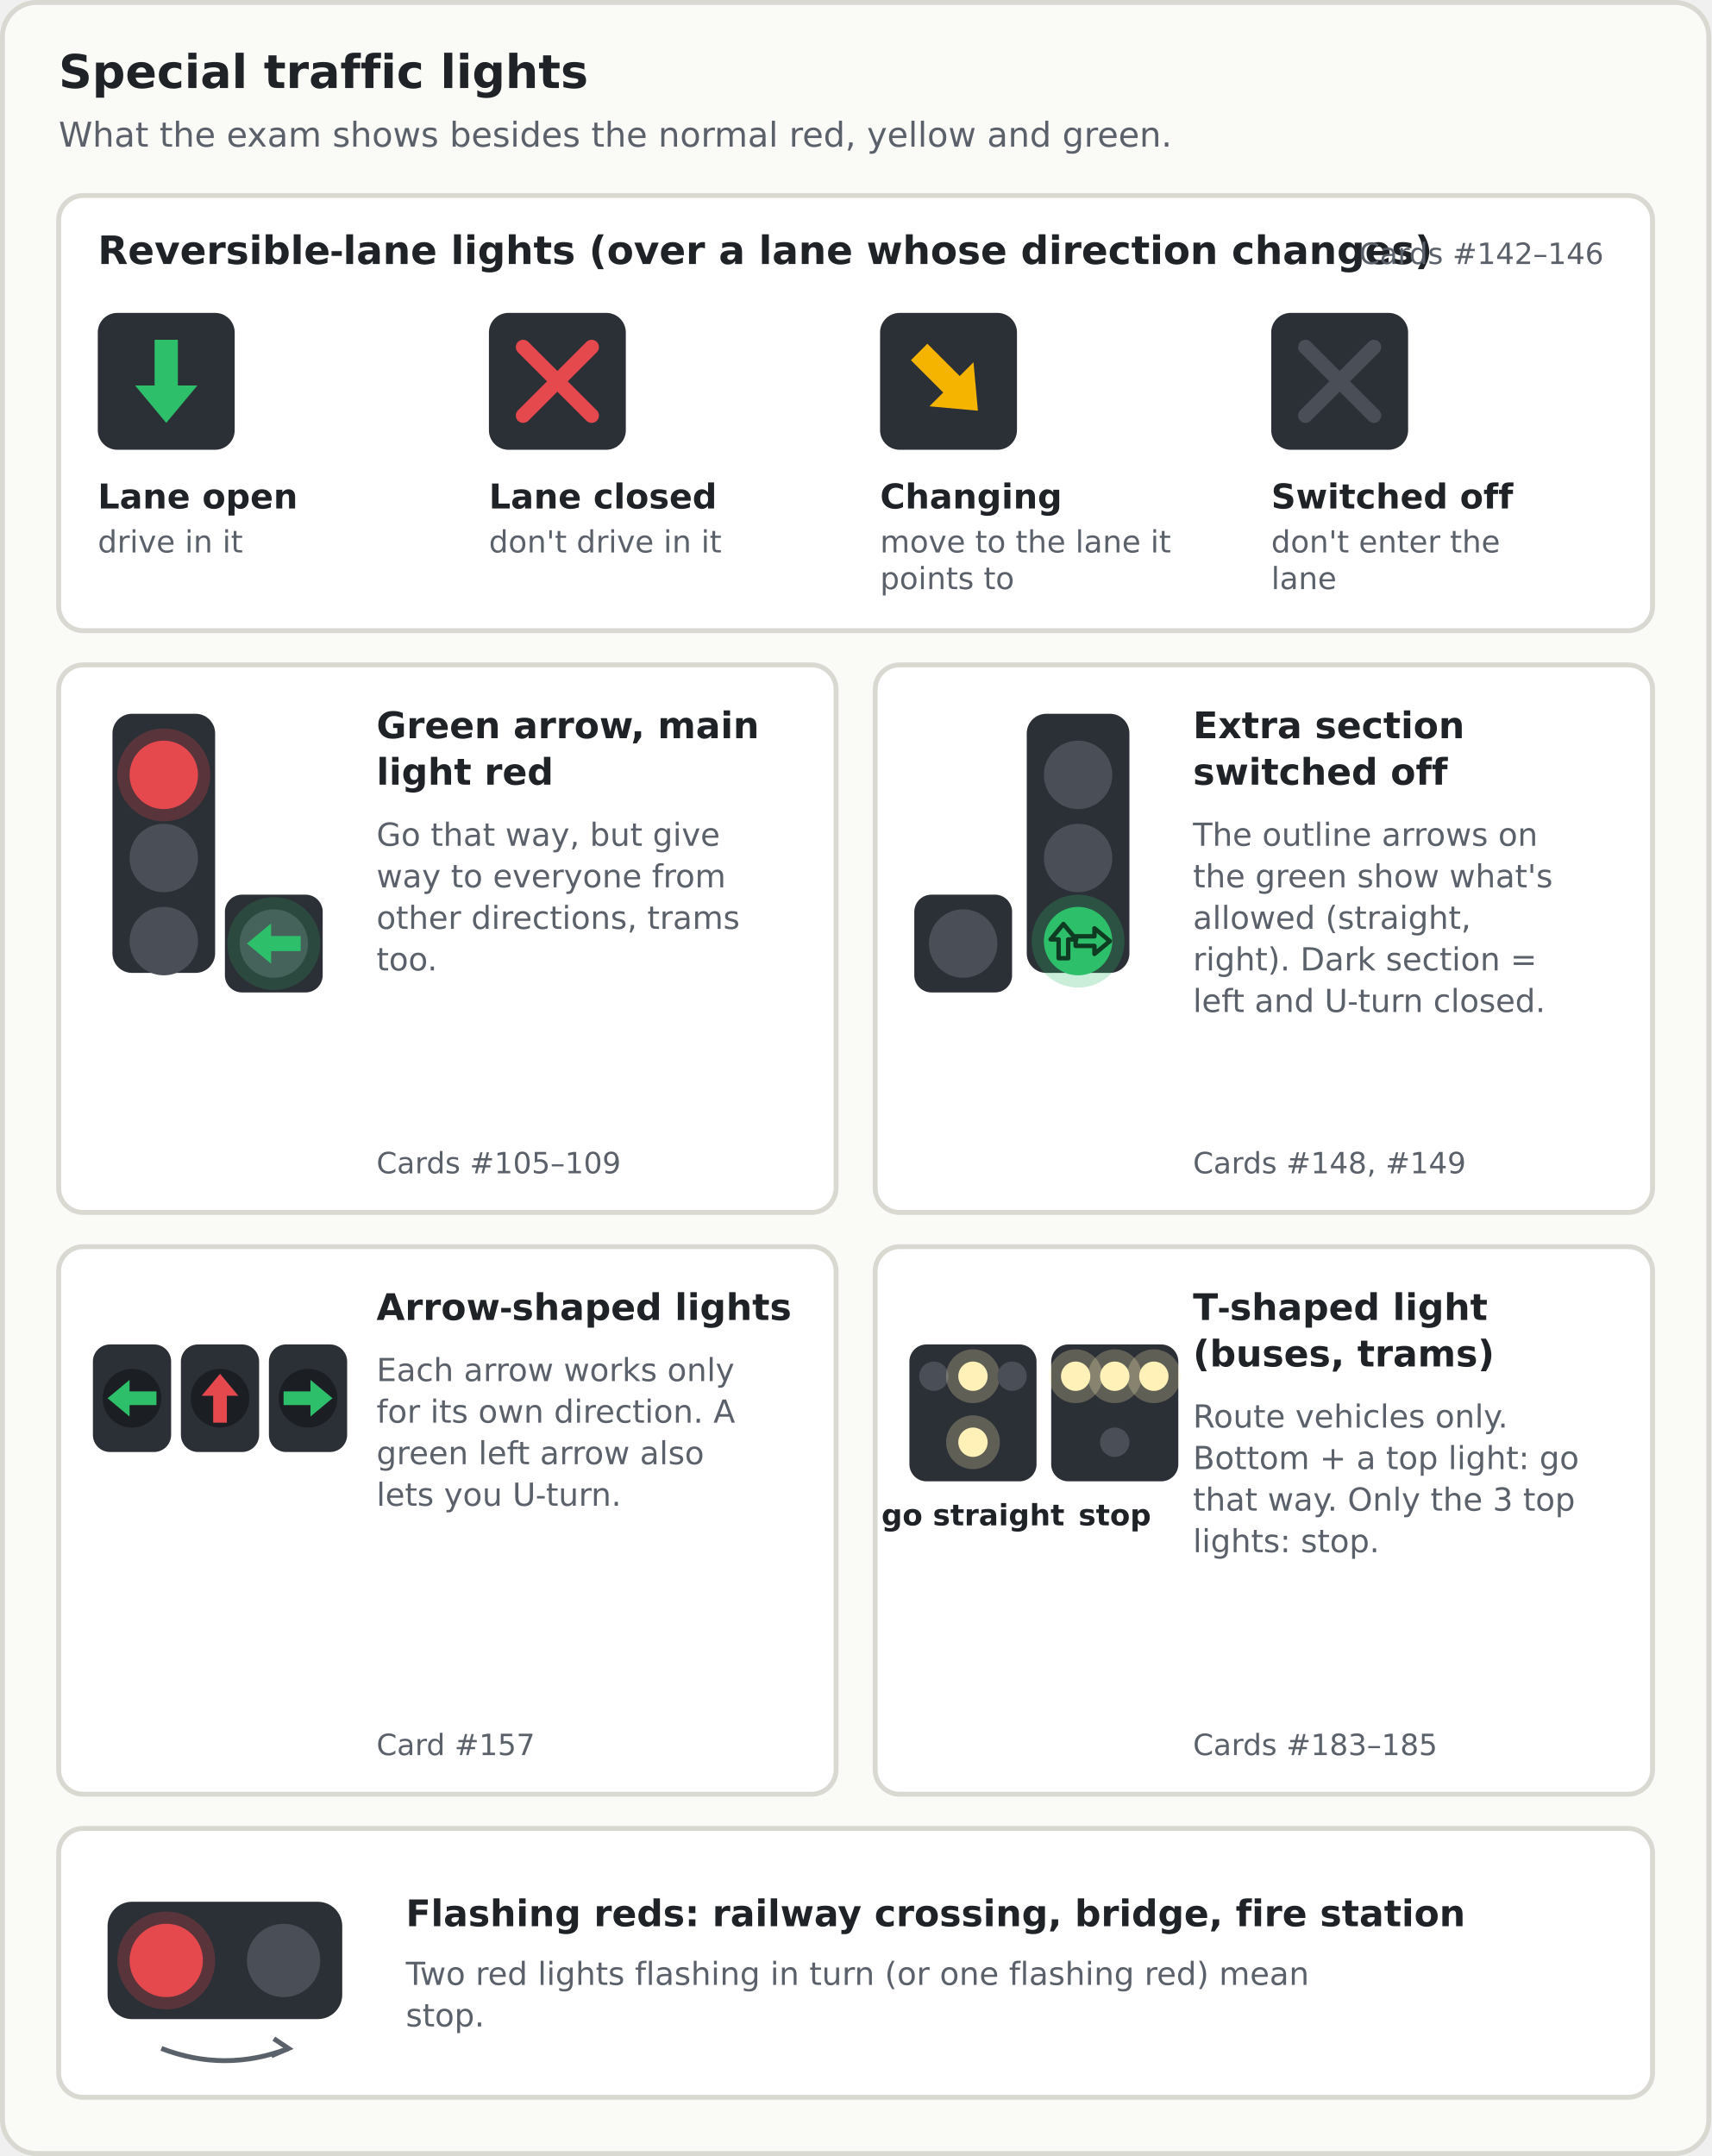
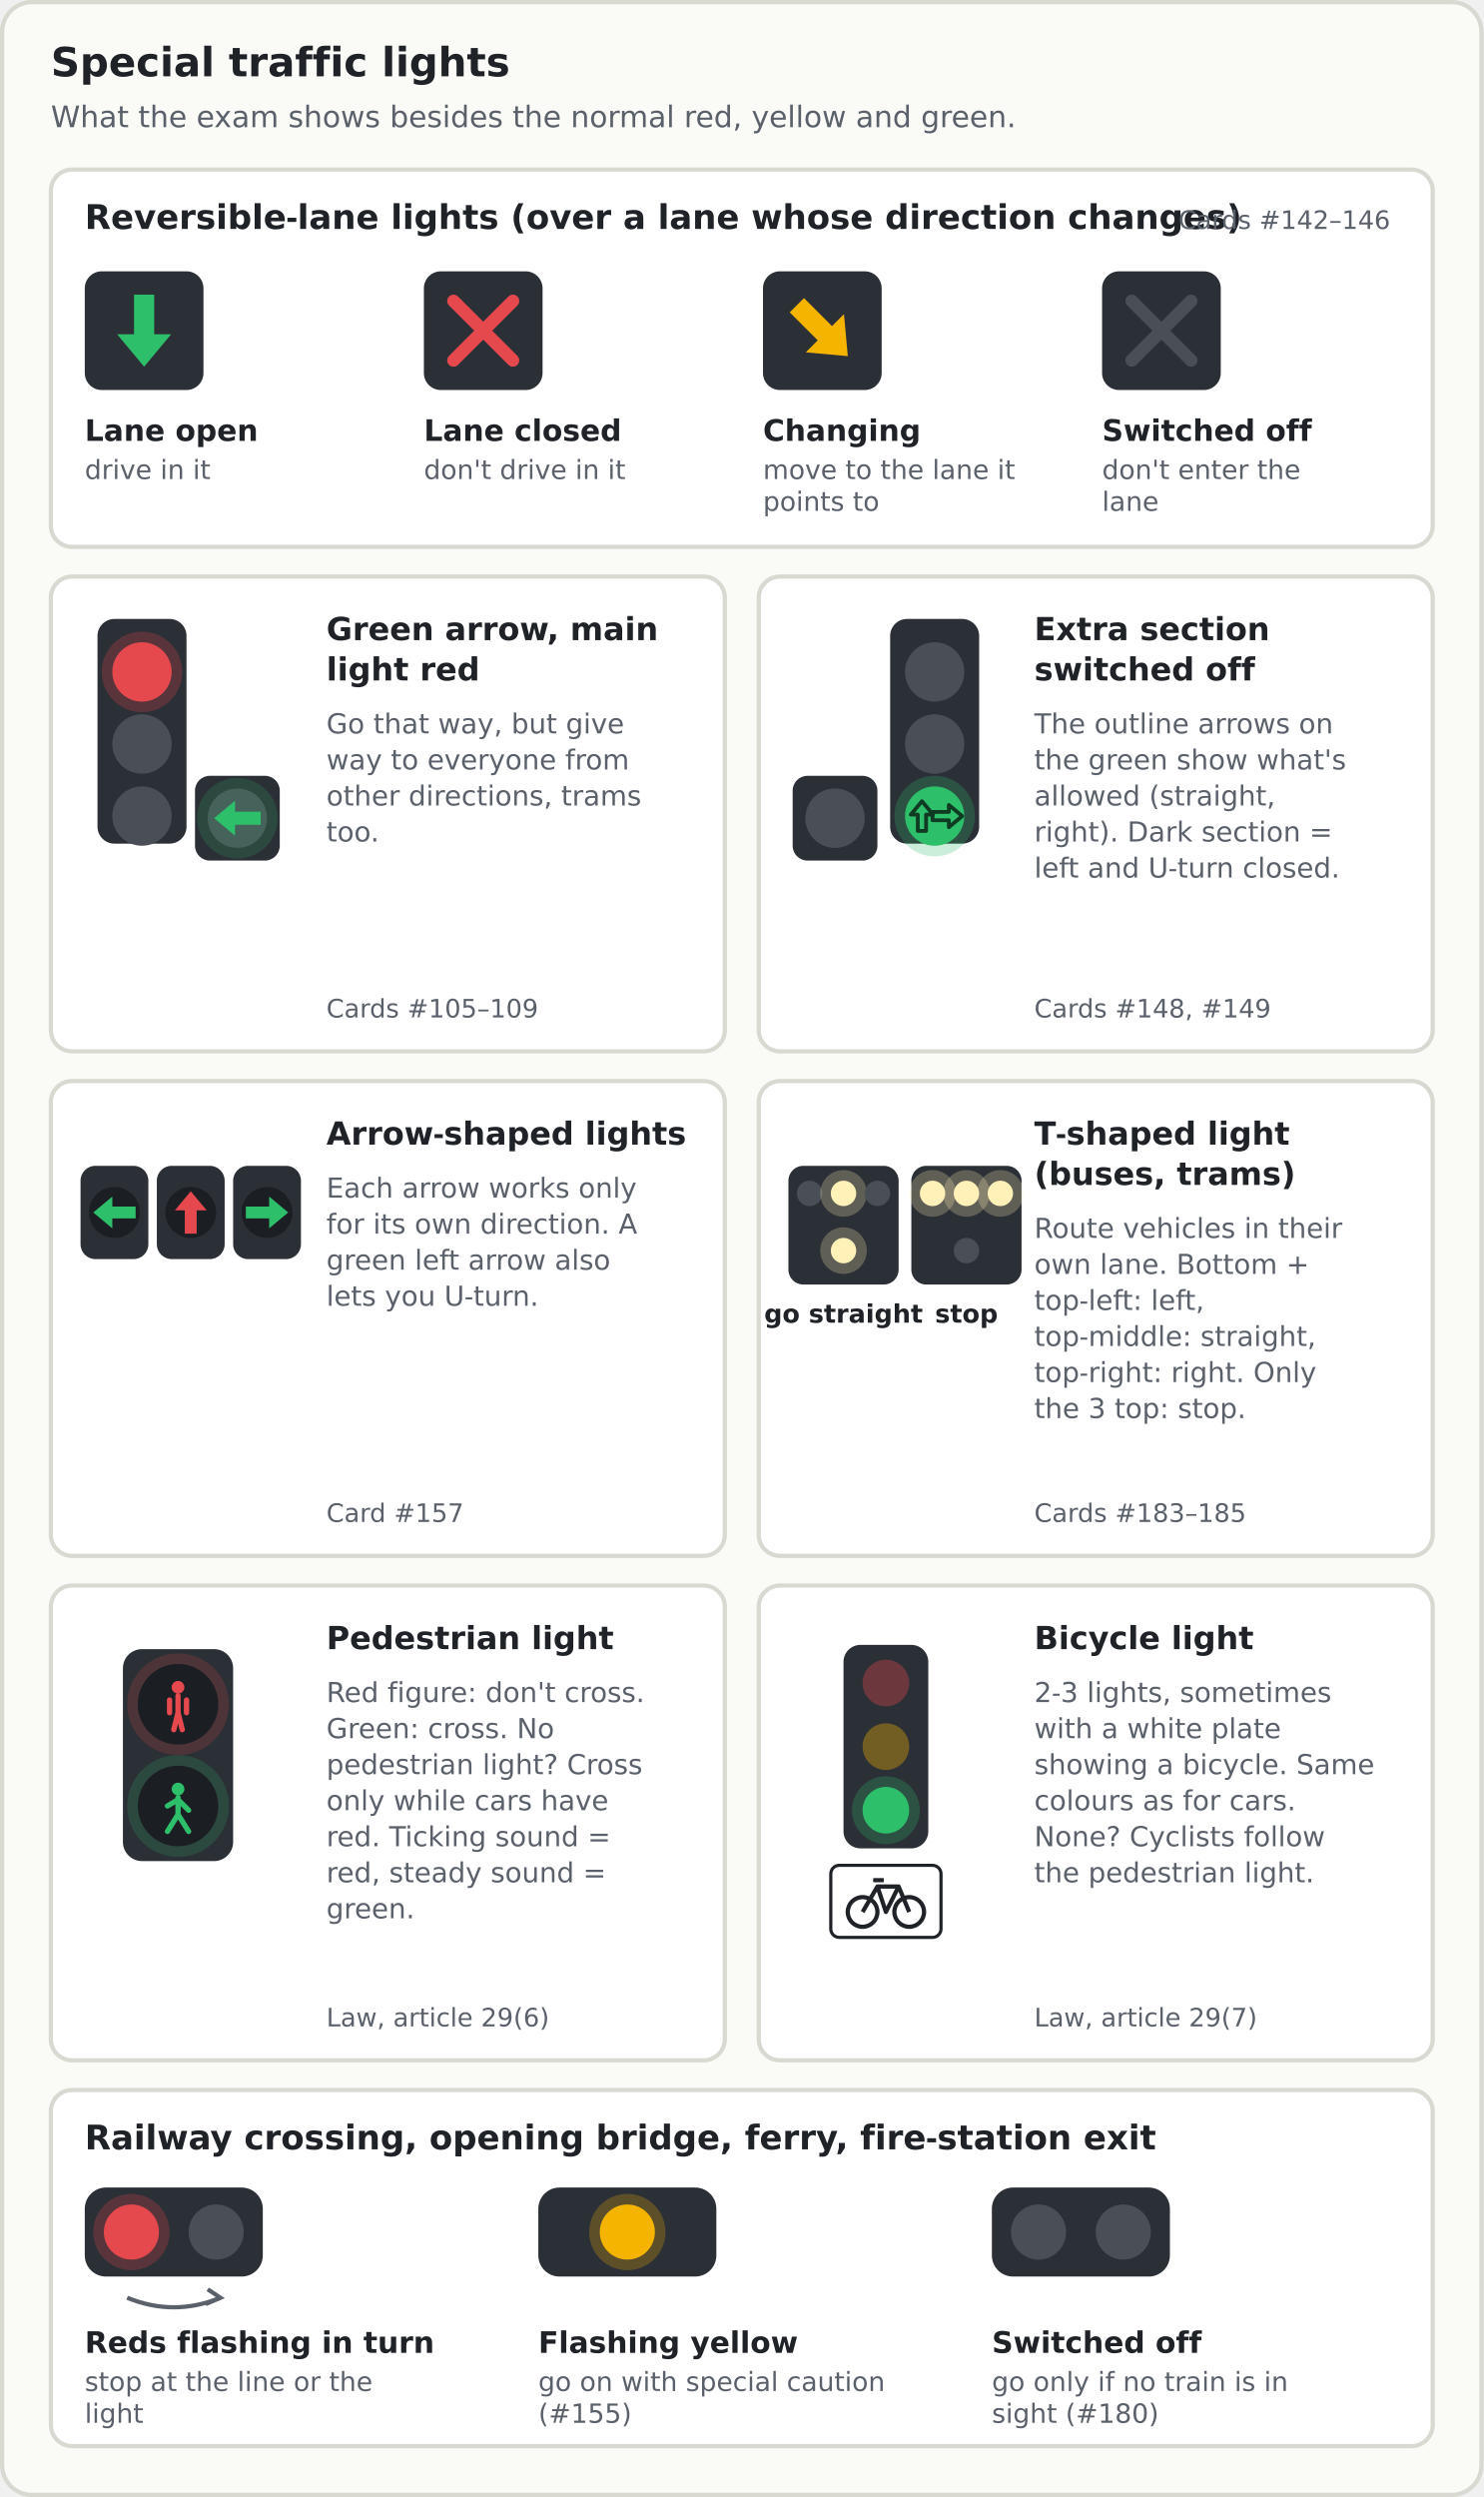
- <svg xmlns="http://www.w3.org/2000/svg" width="700" height="882" viewBox="0 0 700 882" font-family="Segoe UI, Sylfaen, Noto Sans Georgian, DejaVu Sans, sans-serif">
-   <rect x="1" y="1" width="698" height="880" rx="14" fill="#FAFAF7" stroke="#D9D9D2" stroke-width="2" />
+ <svg xmlns="http://www.w3.org/2000/svg" width="700" height="1178" viewBox="0 0 700 1178" font-family="Segoe UI, Sylfaen, Noto Sans Georgian, DejaVu Sans, sans-serif">
+   <rect x="1" y="1" width="698" height="1176" rx="14" fill="#FAFAF7" stroke="#D9D9D2" stroke-width="2" />
  <text x="24" y="36" font-size="19" font-weight="bold" text-anchor="start" fill="#1F2328">Special traffic lights</text>
  <text x="24" y="60" font-size="14" font-weight="normal" text-anchor="start" fill="#5B616B">What the exam shows besides the normal red, yellow and green.</text>
  <rect x="24" y="80" width="652" height="178" rx="10" fill="#fff" stroke="#D9D9D2" stroke-width="2" />
  <text x="40" y="108" font-size="16" font-weight="bold" text-anchor="start" fill="#1F2328">Reversible-lane lights (over a lane whose direction changes)</text>
  <rect x="40" y="128" width="56" height="56" rx="8" fill="#2B2F36" />
  <polygon points="0,-17 12.75,-1.7 4.76,-1.7 4.76,17 -4.76,17 -4.76,-1.7 -12.75,-1.7" fill="#2EBF6B" stroke-linejoin="round" transform="translate(68.0,156.0) rotate(180)" />
  <text x="40" y="208" font-size="14" font-weight="bold" text-anchor="start" fill="#1F2328">Lane open</text>
  <text x="40" y="226" font-size="12.5" font-weight="normal" text-anchor="start" fill="#5B616B">drive in it</text>
  <rect x="200" y="128" width="56" height="56" rx="8" fill="#2B2F36" />
  <line x1="214.0" y1="170.0" x2="242.0" y2="142.0" stroke="#E5484D" stroke-width="6" stroke-linecap="round" />
  <line x1="214.0" y1="142.0" x2="242.0" y2="170.0" stroke="#E5484D" stroke-width="6" stroke-linecap="round" />
  <text x="200" y="208" font-size="14" font-weight="bold" text-anchor="start" fill="#1F2328">Lane closed</text>
  <text x="200" y="226" font-size="12.5" font-weight="normal" text-anchor="start" fill="#5B616B">don't drive in it</text>
  <rect x="360" y="128" width="56" height="56" rx="8" fill="#2B2F36" />
  <polygon points="0,-17 12.75,-1.7 4.76,-1.7 4.76,17 -4.76,17 -4.76,-1.7 -12.75,-1.7" fill="#F5B400" stroke-linejoin="round" transform="translate(388.0,156.0) rotate(135)" />
  <text x="360" y="208" font-size="14" font-weight="bold" text-anchor="start" fill="#1F2328">Changing</text>
  <text x="360" y="226" font-size="12.5" font-weight="normal" text-anchor="start" fill="#5B616B">move to the lane it</text>
  <text x="360" y="241" font-size="12.5" font-weight="normal" text-anchor="start" fill="#5B616B">points to</text>
  <rect x="520" y="128" width="56" height="56" rx="8" fill="#2B2F36" />
  <line x1="534.0" y1="170.0" x2="562.0" y2="142.0" stroke="#4A4F57" stroke-width="6" stroke-linecap="round" />
  <line x1="534.0" y1="142.0" x2="562.0" y2="170.0" stroke="#4A4F57" stroke-width="6" stroke-linecap="round" />
  <text x="520" y="208" font-size="14" font-weight="bold" text-anchor="start" fill="#1F2328">Switched off</text>
  <text x="520" y="226" font-size="12.5" font-weight="normal" text-anchor="start" fill="#5B616B">don't enter the</text>
  <text x="520" y="241" font-size="12.5" font-weight="normal" text-anchor="start" fill="#5B616B">lane</text>
  <text x="556" y="108" font-size="12" font-weight="normal" text-anchor="start" fill="#5B616B">Cards #142–146</text>
  <rect x="24" y="272" width="318" height="224" rx="10" fill="#fff" stroke="#D9D9D2" stroke-width="2" />
  <rect x="46" y="292" width="42" height="106" rx="8" fill="#2B2F36" />
  <circle cx="67.0" cy="317" r="19" fill="#E5484D" fill-opacity="0.25" />
  <circle cx="67.0" cy="317" r="14" fill="#E5484D" />
  <circle cx="67.0" cy="351" r="14" fill="#4A4F57" />
  <circle cx="67.0" cy="385" r="14" fill="#4A4F57" />
  <rect x="92" y="366" width="40" height="40" rx="7" fill="#2B2F36" />
  <circle cx="112.0" cy="386.0" r="14" fill="#4A4F57" />
  <circle cx="112.0" cy="386.0" r="19" fill="#2EBF6B" fill-opacity="0.18" />
  <polygon points="0,-11 8.25,-1.1 3.08,-1.1 3.08,11 -3.08,11 -3.08,-1.1 -8.25,-1.1" fill="#2EBF6B" stroke-linejoin="round" transform="translate(112.0,386.0) rotate(270)" />
  <text x="154" y="302" font-size="15" font-weight="bold" text-anchor="start" fill="#1F2328">Green arrow, main</text>
  <text x="154" y="321" font-size="15" font-weight="bold" text-anchor="start" fill="#1F2328">light red</text>
  <text x="154" y="346" font-size="13" font-weight="normal" text-anchor="start" fill="#5B616B">Go that way, but give</text>
  <text x="154" y="363" font-size="13" font-weight="normal" text-anchor="start" fill="#5B616B">way to everyone from</text>
  <text x="154" y="380" font-size="13" font-weight="normal" text-anchor="start" fill="#5B616B">other directions, trams</text>
  <text x="154" y="397" font-size="13" font-weight="normal" text-anchor="start" fill="#5B616B">too.</text>
  <text x="154" y="480" font-size="12" font-weight="normal" text-anchor="start" fill="#5B616B">Cards #105–109</text>
  <rect x="358" y="272" width="318" height="224" rx="10" fill="#fff" stroke="#D9D9D2" stroke-width="2" />
  <rect x="374" y="366" width="40" height="40" rx="7" fill="#2B2F36" />
  <circle cx="394.0" cy="386.0" r="14" fill="#4A4F57" />
  <rect x="420" y="292" width="42" height="106" rx="8" fill="#2B2F36" />
  <circle cx="441.0" cy="317" r="14" fill="#4A4F57" />
  <circle cx="441.0" cy="351" r="14" fill="#4A4F57" />
  <circle cx="441.0" cy="385" r="19" fill="#2EBF6B" fill-opacity="0.25" />
  <circle cx="441.0" cy="385" r="14" fill="#2EBF6B" />
  <polygon points="0,-7 5.25,-0.7 1.96,-0.7 1.96,7 -1.96,7 -1.96,-0.7 -5.25,-0.7" fill="none" stroke="#0E3B22" stroke-width="1.8" stroke-linejoin="round" transform="translate(435.0,385) rotate(0)" />
  <polygon points="0,-7 5.25,-0.7 1.96,-0.7 1.96,7 -1.96,7 -1.96,-0.7 -5.25,-0.7" fill="none" stroke="#0E3B22" stroke-width="1.8" stroke-linejoin="round" transform="translate(447.0,385) rotate(90)" />
  <text x="488" y="302" font-size="15" font-weight="bold" text-anchor="start" fill="#1F2328">Extra section</text>
  <text x="488" y="321" font-size="15" font-weight="bold" text-anchor="start" fill="#1F2328">switched off</text>
  <text x="488" y="346" font-size="13" font-weight="normal" text-anchor="start" fill="#5B616B">The outline arrows on</text>
  <text x="488" y="363" font-size="13" font-weight="normal" text-anchor="start" fill="#5B616B">the green show what's</text>
  <text x="488" y="380" font-size="13" font-weight="normal" text-anchor="start" fill="#5B616B">allowed (straight,</text>
  <text x="488" y="397" font-size="13" font-weight="normal" text-anchor="start" fill="#5B616B">right). Dark section =</text>
  <text x="488" y="414" font-size="13" font-weight="normal" text-anchor="start" fill="#5B616B">left and U-turn closed.</text>
  <text x="488" y="480" font-size="12" font-weight="normal" text-anchor="start" fill="#5B616B">Cards #148, #149</text>
  <rect x="24" y="510" width="318" height="224" rx="10" fill="#fff" stroke="#D9D9D2" stroke-width="2" />
  <rect x="38" y="550" width="32" height="44" rx="7" fill="#2B2F36" />
  <circle cx="54" cy="572" r="12" fill="#1B1E23" />
  <polygon points="0,-10 7.5,-1.0 2.8,-1.0 2.8,10 -2.8,10 -2.8,-1.0 -7.5,-1.0" fill="#2EBF6B" stroke-linejoin="round" transform="translate(54,572) rotate(270)" />
  <rect x="74" y="550" width="32" height="44" rx="7" fill="#2B2F36" />
  <circle cx="90" cy="572" r="12" fill="#1B1E23" />
  <polygon points="0,-10 7.5,-1.0 2.8,-1.0 2.8,10 -2.8,10 -2.8,-1.0 -7.5,-1.0" fill="#E5484D" stroke-linejoin="round" transform="translate(90,572) rotate(0)" />
  <rect x="110" y="550" width="32" height="44" rx="7" fill="#2B2F36" />
  <circle cx="126" cy="572" r="12" fill="#1B1E23" />
  <polygon points="0,-10 7.5,-1.0 2.8,-1.0 2.8,10 -2.8,10 -2.8,-1.0 -7.5,-1.0" fill="#2EBF6B" stroke-linejoin="round" transform="translate(126,572) rotate(90)" />
  <text x="154" y="540" font-size="15" font-weight="bold" text-anchor="start" fill="#1F2328">Arrow-shaped lights</text>
  <text x="154" y="565" font-size="13" font-weight="normal" text-anchor="start" fill="#5B616B">Each arrow works only</text>
  <text x="154" y="582" font-size="13" font-weight="normal" text-anchor="start" fill="#5B616B">for its own direction. A</text>
  <text x="154" y="599" font-size="13" font-weight="normal" text-anchor="start" fill="#5B616B">green left arrow also</text>
  <text x="154" y="616" font-size="13" font-weight="normal" text-anchor="start" fill="#5B616B">lets you U-turn.</text>
  <text x="154" y="718" font-size="12" font-weight="normal" text-anchor="start" fill="#5B616B">Card #157</text>
  <rect x="358" y="510" width="318" height="224" rx="10" fill="#fff" stroke="#D9D9D2" stroke-width="2" />
  <rect x="372" y="550" width="52" height="56" rx="7" fill="#2B2F36" />
  <circle cx="382" cy="563" r="6" fill="#4A4F57" />
  <circle cx="398" cy="563" r="11" fill="#FFF1B8" fill-opacity="0.25" />
  <circle cx="398" cy="563" r="6" fill="#FFF1B8" />
  <circle cx="414" cy="563" r="6" fill="#4A4F57" />
  <circle cx="398" cy="590" r="11" fill="#FFF1B8" fill-opacity="0.25" />
  <circle cx="398" cy="590" r="6" fill="#FFF1B8" />
  <text x="398" y="624" font-size="12" font-weight="bold" text-anchor="middle" fill="#1F2328">go straight</text>
  <rect x="430" y="550" width="52" height="56" rx="7" fill="#2B2F36" />
  <circle cx="440" cy="563" r="11" fill="#FFF1B8" fill-opacity="0.25" />
  <circle cx="440" cy="563" r="6" fill="#FFF1B8" />
  <circle cx="456" cy="563" r="11" fill="#FFF1B8" fill-opacity="0.25" />
  <circle cx="456" cy="563" r="6" fill="#FFF1B8" />
  <circle cx="472" cy="563" r="11" fill="#FFF1B8" fill-opacity="0.25" />
  <circle cx="472" cy="563" r="6" fill="#FFF1B8" />
  <circle cx="456" cy="590" r="6" fill="#4A4F57" />
  <text x="456" y="624" font-size="12" font-weight="bold" text-anchor="middle" fill="#1F2328">stop</text>
  <text x="488" y="540" font-size="15" font-weight="bold" text-anchor="start" fill="#1F2328">T-shaped light</text>
  <text x="488" y="559" font-size="15" font-weight="bold" text-anchor="start" fill="#1F2328">(buses, trams)</text>
-   <text x="488" y="584" font-size="13" font-weight="normal" text-anchor="start" fill="#5B616B">Route vehicles only.</text>
-   <text x="488" y="601" font-size="13" font-weight="normal" text-anchor="start" fill="#5B616B">Bottom + a top light: go</text>
-   <text x="488" y="618" font-size="13" font-weight="normal" text-anchor="start" fill="#5B616B">that way. Only the 3 top</text>
-   <text x="488" y="635" font-size="13" font-weight="normal" text-anchor="start" fill="#5B616B">lights: stop.</text>
+   <text x="488" y="584" font-size="13" font-weight="normal" text-anchor="start" fill="#5B616B">Route vehicles in their</text>
+   <text x="488" y="601" font-size="13" font-weight="normal" text-anchor="start" fill="#5B616B">own lane. Bottom +</text>
+   <text x="488" y="618" font-size="13" font-weight="normal" text-anchor="start" fill="#5B616B">top-left: left,</text>
+   <text x="488" y="635" font-size="13" font-weight="normal" text-anchor="start" fill="#5B616B">top-middle: straight,</text>
+   <text x="488" y="652" font-size="13" font-weight="normal" text-anchor="start" fill="#5B616B">top-right: right. Only</text>
+   <text x="488" y="669" font-size="13" font-weight="normal" text-anchor="start" fill="#5B616B">the 3 top: stop.</text>
  <text x="488" y="718" font-size="12" font-weight="normal" text-anchor="start" fill="#5B616B">Cards #183–185</text>
-   <rect x="24" y="748" width="652" height="110" rx="10" fill="#fff" stroke="#D9D9D2" stroke-width="2" />
-   <rect x="44" y="778" width="96" height="48" rx="10" fill="#2B2F36" />
-   <circle cx="68" cy="802" r="20" fill="#E5484D" fill-opacity="0.25" />
-   <circle cx="68" cy="802" r="15" fill="#E5484D" />
-   <circle cx="116" cy="802" r="15" fill="#4A4F57" />
-   <path d="M66,838 q26,10 52,0" fill="none" stroke="#5B616B" stroke-width="2" />
-   <path d="M112,834 l6,4 l-7,3" fill="none" stroke="#5B616B" stroke-width="2" />
-   <text x="166" y="788" font-size="15" font-weight="bold" text-anchor="start" fill="#1F2328">Flashing reds: railway crossing, bridge, fire station</text>
-   <text x="166" y="812" font-size="13" font-weight="normal" text-anchor="start" fill="#5B616B">Two red lights flashing in turn (or one flashing red) mean</text>
-   <text x="166" y="829" font-size="13" font-weight="normal" text-anchor="start" fill="#5B616B">stop.</text>
+   <rect x="24" y="748" width="318" height="224" rx="10" fill="#fff" stroke="#D9D9D2" stroke-width="2" />
+   <rect x="58" y="778" width="52" height="100" rx="9" fill="#2B2F36" />
+   <circle cx="84" cy="804" r="24" fill="#E5484D" fill-opacity="0.18" />
+   <circle cx="84" cy="804" r="19" fill="#1B1E23" />
+   <circle cx="84" cy="796" r="3" fill="#E5484D" />
+   <path d="M84,800 L84,808 M84,808 L82,816 M84,808 L86,816 M80,802 L80,808 M88,802 L88,808" fill="none" stroke="#E5484D" stroke-width="2.5" stroke-linecap="round" stroke-linejoin="round" />
+   <circle cx="84" cy="852" r="24" fill="#2EBF6B" fill-opacity="0.18" />
+   <circle cx="84" cy="852" r="19" fill="#1B1E23" />
+   <circle cx="84" cy="844" r="3" fill="#2EBF6B" />
+   <path d="M84,848 L84,856 M84,856 L79,864 M84,856 L89,864 M79,852 L84,849 L89,854" fill="none" stroke="#2EBF6B" stroke-width="2.5" stroke-linecap="round" stroke-linejoin="round" />
+   <text x="154" y="778" font-size="15" font-weight="bold" text-anchor="start" fill="#1F2328">Pedestrian light</text>
+   <text x="154" y="803" font-size="13" font-weight="normal" text-anchor="start" fill="#5B616B">Red figure: don't cross.</text>
+   <text x="154" y="820" font-size="13" font-weight="normal" text-anchor="start" fill="#5B616B">Green: cross. No</text>
+   <text x="154" y="837" font-size="13" font-weight="normal" text-anchor="start" fill="#5B616B">pedestrian light? Cross</text>
+   <text x="154" y="854" font-size="13" font-weight="normal" text-anchor="start" fill="#5B616B">only while cars have</text>
+   <text x="154" y="871" font-size="13" font-weight="normal" text-anchor="start" fill="#5B616B">red. Ticking sound =</text>
+   <text x="154" y="888" font-size="13" font-weight="normal" text-anchor="start" fill="#5B616B">red, steady sound =</text>
+   <text x="154" y="905" font-size="13" font-weight="normal" text-anchor="start" fill="#5B616B">green.</text>
+   <text x="154" y="956" font-size="12" font-weight="normal" text-anchor="start" fill="#5B616B">Law, article 29(6)</text>
+   <rect x="358" y="748" width="318" height="224" rx="10" fill="#fff" stroke="#D9D9D2" stroke-width="2" />
+   <rect x="398" y="776" width="40" height="96" rx="8" fill="#2B2F36" />
+   <circle cx="418" cy="794" r="11" fill="#E5484D" fill-opacity="0.35" />
+   <circle cx="418" cy="824" r="11" fill="#F5B400" fill-opacity="0.35" />
+   <circle cx="418" cy="854" r="16" fill="#2EBF6B" fill-opacity="0.25" />
+   <circle cx="418" cy="854" r="11" fill="#2EBF6B" />
+   <rect x="392" y="880" width="52" height="34" rx="4" fill="#fff" stroke="#1F2328" stroke-width="1.5" />
+   <circle cx="407" cy="902" r="7" fill="none" stroke="#1F2328" stroke-width="2" />
+   <circle cx="429" cy="902" r="7" fill="none" stroke="#1F2328" stroke-width="2" />
+   <path d="M407,902 L414,890 L424,890 L429,902 M414,890 L418,902 L424,890 M412,887 L417,887" fill="none" stroke="#1F2328" stroke-width="2" stroke-linejoin="round" />
+   <text x="488" y="778" font-size="15" font-weight="bold" text-anchor="start" fill="#1F2328">Bicycle light</text>
+   <text x="488" y="803" font-size="13" font-weight="normal" text-anchor="start" fill="#5B616B">2-3 lights, sometimes</text>
+   <text x="488" y="820" font-size="13" font-weight="normal" text-anchor="start" fill="#5B616B">with a white plate</text>
+   <text x="488" y="837" font-size="13" font-weight="normal" text-anchor="start" fill="#5B616B">showing a bicycle. Same</text>
+   <text x="488" y="854" font-size="13" font-weight="normal" text-anchor="start" fill="#5B616B">colours as for cars.</text>
+   <text x="488" y="871" font-size="13" font-weight="normal" text-anchor="start" fill="#5B616B">None? Cyclists follow</text>
+   <text x="488" y="888" font-size="13" font-weight="normal" text-anchor="start" fill="#5B616B">the pedestrian light.</text>
+   <text x="488" y="956" font-size="12" font-weight="normal" text-anchor="start" fill="#5B616B">Law, article 29(7)</text>
+   <rect x="24" y="986" width="652" height="168" rx="10" fill="#fff" stroke="#D9D9D2" stroke-width="2" />
+   <text x="40" y="1014" font-size="16" font-weight="bold" text-anchor="start" fill="#1F2328">Railway crossing, opening bridge, ferry, fire-station exit</text>
+   <rect x="40" y="1032" width="84" height="42" rx="10" fill="#2B2F36" />
+   <circle cx="62" cy="1053" r="18" fill="#E5484D" fill-opacity="0.25" />
+   <circle cx="62" cy="1053" r="13" fill="#E5484D" />
+   <circle cx="102" cy="1053" r="13" fill="#4A4F57" />
+   <path d="M60,1084 q22,9 44,0" fill="none" stroke="#5B616B" stroke-width="2" />
+   <path d="M98,1080 l6,4 l-7,3" fill="none" stroke="#5B616B" stroke-width="2" />
+   <text x="40" y="1110" font-size="14" font-weight="bold" text-anchor="start" fill="#1F2328">Reds flashing in turn</text>
+   <text x="40" y="1128" font-size="12.5" font-weight="normal" text-anchor="start" fill="#5B616B">stop at the line or the</text>
+   <text x="40" y="1143" font-size="12.5" font-weight="normal" text-anchor="start" fill="#5B616B">light</text>
+   <rect x="254" y="1032" width="84" height="42" rx="10" fill="#2B2F36" />
+   <circle cx="296" cy="1053" r="18" fill="#F5B400" fill-opacity="0.25" />
+   <circle cx="296" cy="1053" r="13" fill="#F5B400" />
+   <text x="254" y="1110" font-size="14" font-weight="bold" text-anchor="start" fill="#1F2328">Flashing yellow</text>
+   <text x="254" y="1128" font-size="12.5" font-weight="normal" text-anchor="start" fill="#5B616B">go on with special caution</text>
+   <text x="254" y="1143" font-size="12.5" font-weight="normal" text-anchor="start" fill="#5B616B">(#155)</text>
+   <rect x="468" y="1032" width="84" height="42" rx="10" fill="#2B2F36" />
+   <circle cx="490" cy="1053" r="13" fill="#4A4F57" />
+   <circle cx="530" cy="1053" r="13" fill="#4A4F57" />
+   <text x="468" y="1110" font-size="14" font-weight="bold" text-anchor="start" fill="#1F2328">Switched off</text>
+   <text x="468" y="1128" font-size="12.5" font-weight="normal" text-anchor="start" fill="#5B616B">go only if no train is in</text>
+   <text x="468" y="1143" font-size="12.5" font-weight="normal" text-anchor="start" fill="#5B616B">sight (#180)</text>
</svg>
